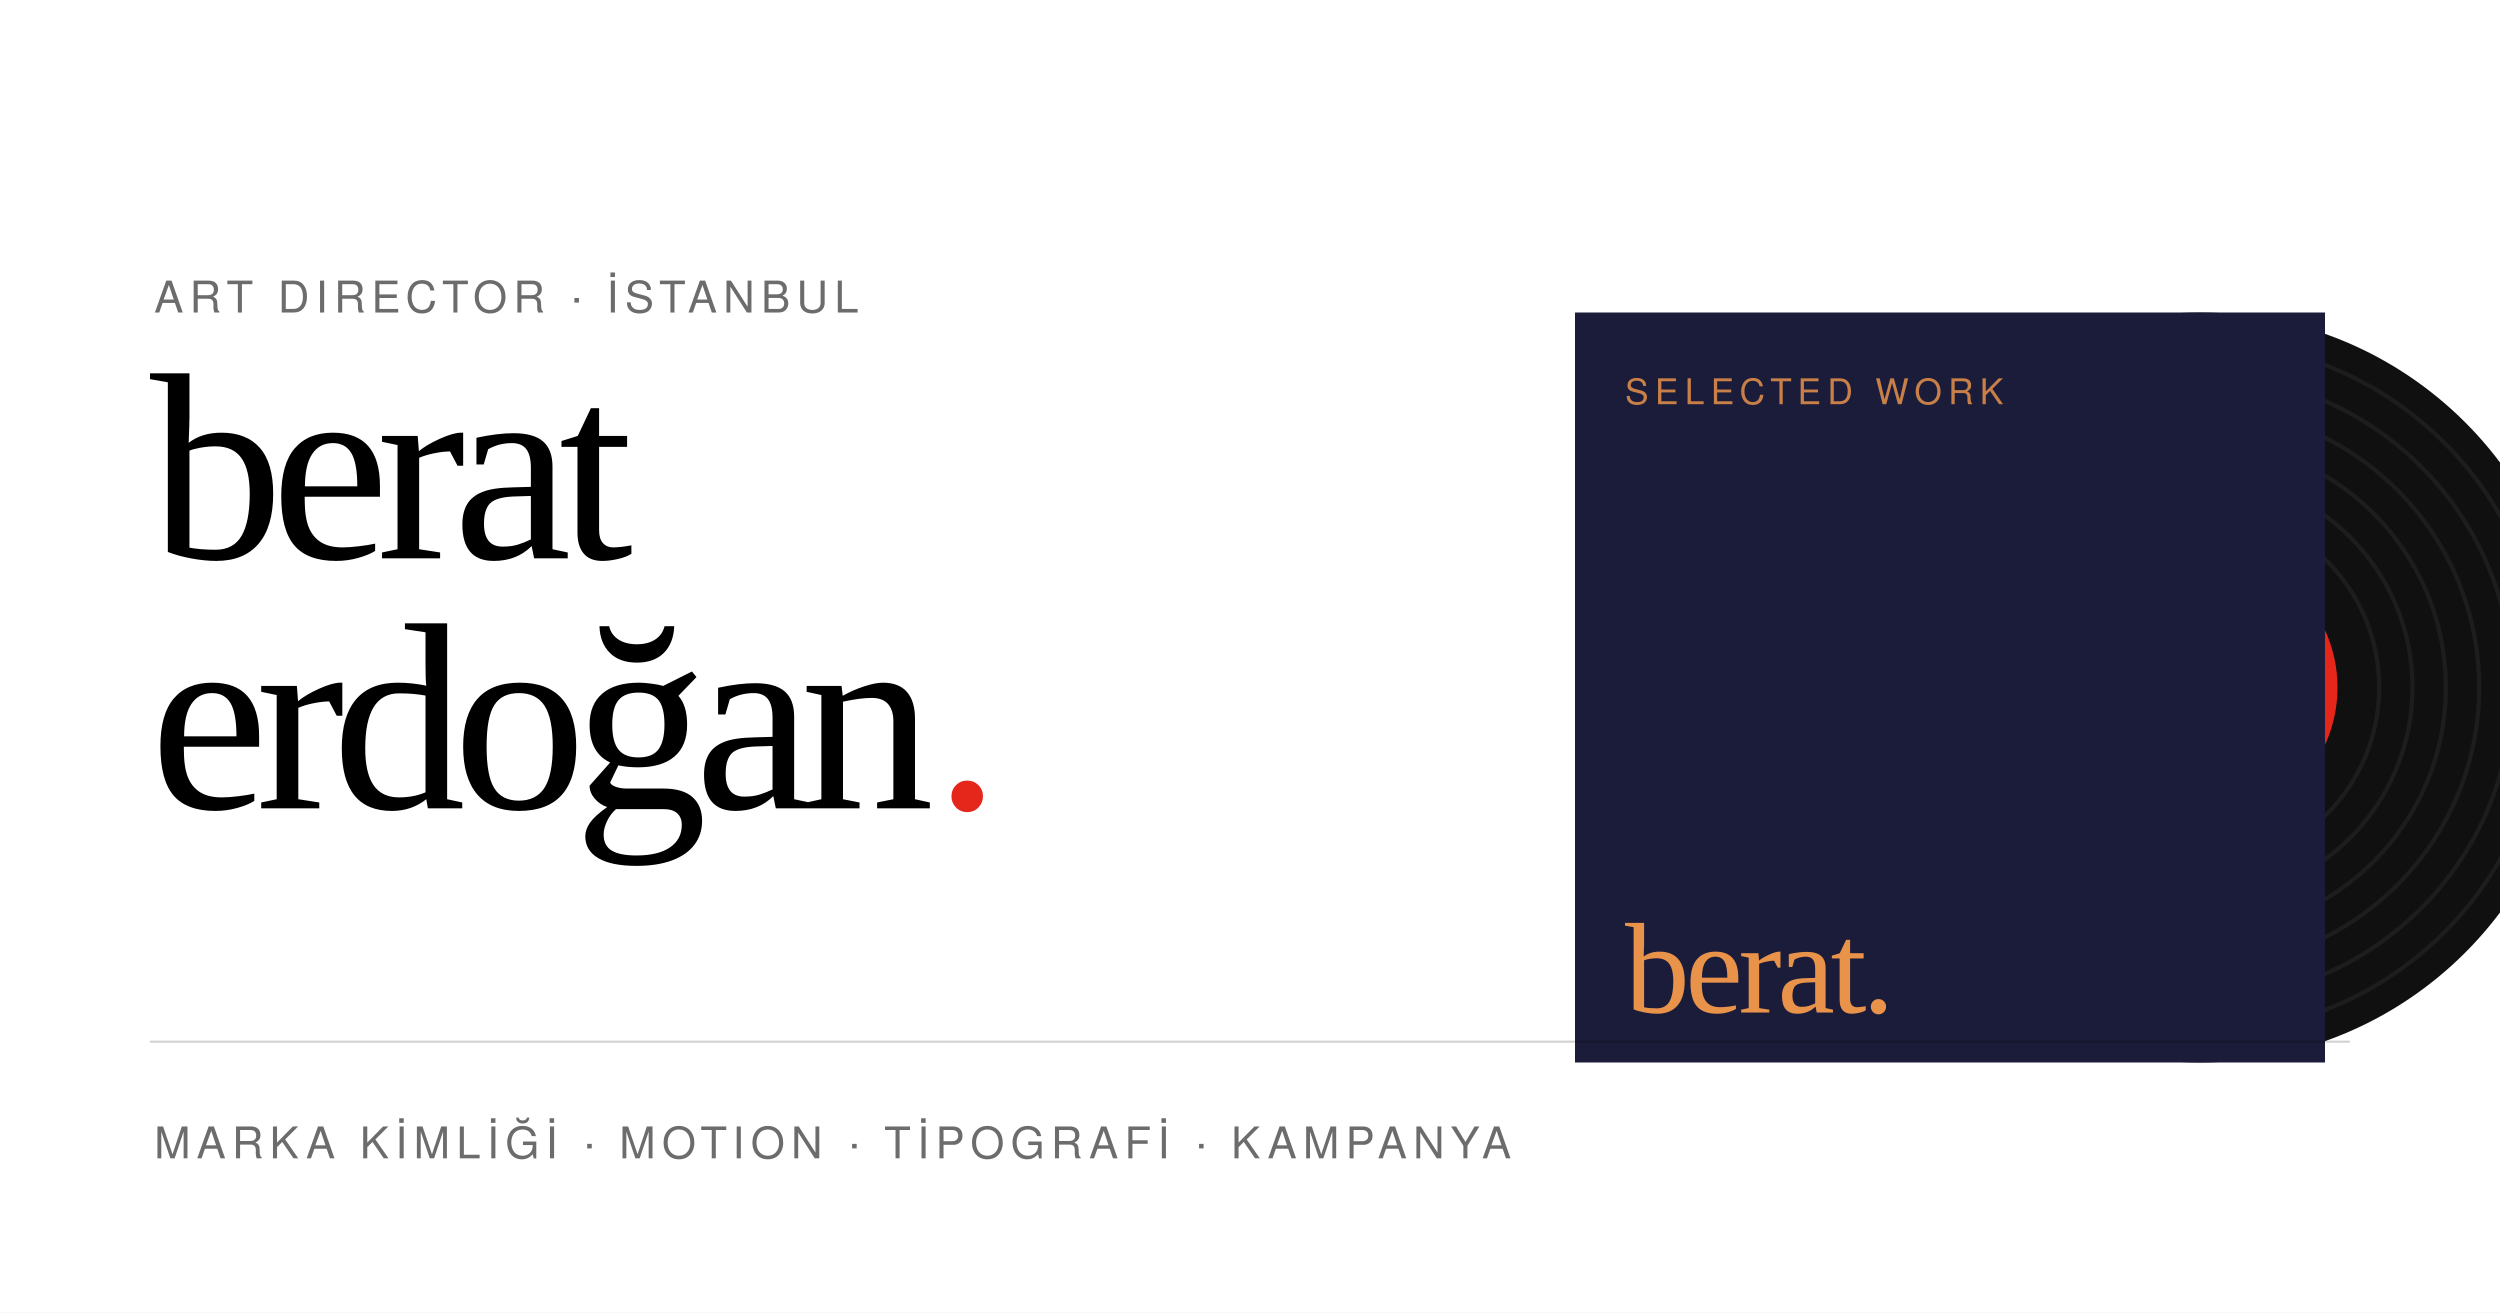
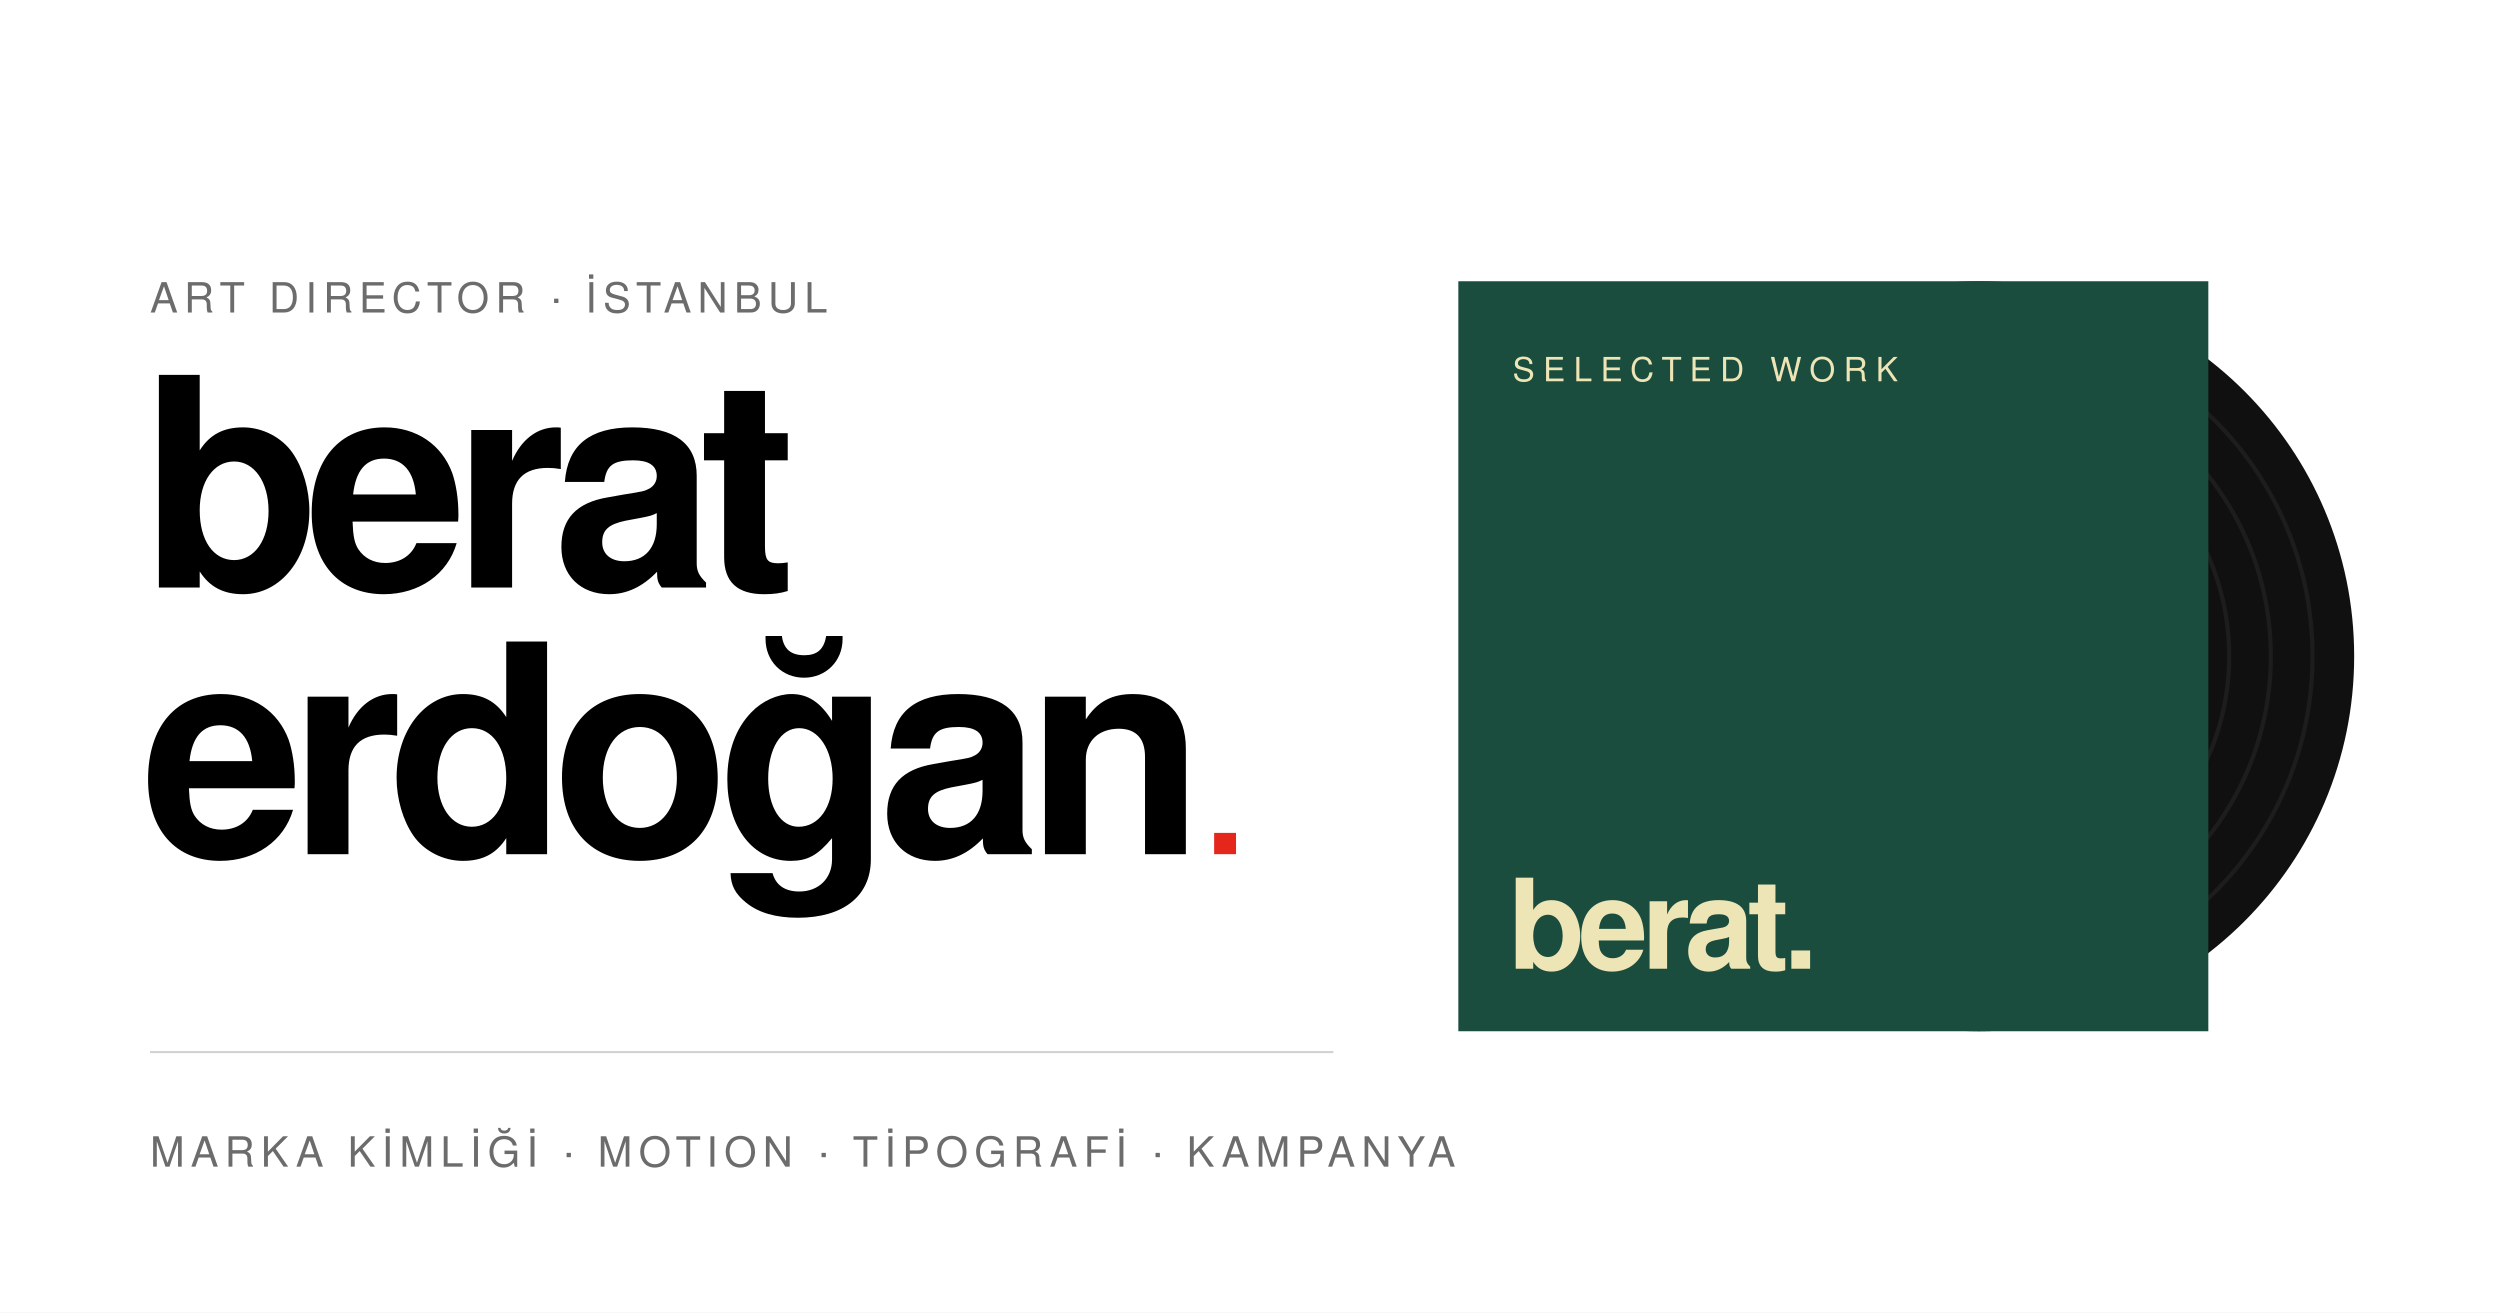
<svg xmlns="http://www.w3.org/2000/svg" viewBox="0 0 1200 630" width="1200" height="630" role="img" aria-label="berat erdoğan — art director">
  <rect width="1200" height="630" fill="#FFFFFF" />
-   <g transform="translate(756 150)">
-     <circle cx="300" cy="180" r="180" fill="#101010" />
+   <g transform="translate(700 135)">
+     <circle cx="250" cy="180" r="180" fill="#101010" />
    <g fill="none" stroke="#1d1d1d" stroke-width="2">
-       <circle cx="300" cy="180" r="166" />
-       <circle cx="300" cy="180" r="150" />
-       <circle cx="300" cy="180" r="134" />
-       <circle cx="300" cy="180" r="118" />
-       <circle cx="300" cy="180" r="102" />
-       <circle cx="300" cy="180" r="86" />
+       <circle cx="250" cy="180" r="160" />
+       <circle cx="250" cy="180" r="140" />
+       <circle cx="250" cy="180" r="120" />
+       <circle cx="250" cy="180" r="100" />
    </g>
-     <circle cx="300" cy="180" r="66" fill="#E5261A" />
-     <circle cx="300" cy="180" r="7" fill="#FFFFFF" />
-     <rect x="0" y="0" width="360" height="360" fill="#1B1B3A" />
-     <text x="24" y="44" font-family="Inter Tight, Helvetica, Arial, sans-serif" font-size="17" fill="#E8924A" letter-spacing="3" opacity="0.85">SELECTED WORK</text>
-     <text x="24" y="336" font-family="Georgia, 'Times New Roman', serif" font-size="62" fill="#E8924A" letter-spacing="-2">berat.</text>
+     <circle cx="250" cy="180" r="62" fill="#E5261A" />
+     <circle cx="250" cy="180" r="7" fill="#FFFFFF" />
+     <rect x="0" y="0" width="360" height="360" fill="#1B4D3E" />
+     <text x="26" y="48" font-family="'Helvetica Neue',Helvetica,Arial,sans-serif" font-size="16" font-weight="500" fill="#EDE5B6" letter-spacing="4">SELECTED WORK</text>
+     <text x="24" y="330" font-family="'Helvetica Neue',Helvetica,Arial,sans-serif" font-size="60" font-weight="700" fill="#EDE5B6" letter-spacing="-3">berat.</text>
  </g>
-   <g font-family="Georgia, 'Times New Roman', serif" fill="#000000">
-     <text x="72" y="268" font-size="128" letter-spacing="-6">berat</text>
-     <text x="72" y="388" font-size="128" letter-spacing="-6">erdoğan<tspan fill="#E5261A">.</tspan>
+   <g font-family="'Helvetica Neue',Helvetica,Arial,sans-serif" fill="#000000" font-weight="700" letter-spacing="-7">
+     <text x="68" y="282" font-size="140">berat</text>
+     <text x="68" y="410" font-size="140">erdoğan<tspan fill="#E5261A" font-size="70">.</tspan>
    </text>
  </g>
-   <g font-family="Inter Tight, Helvetica, Arial, sans-serif" fill="#6C6C6C" letter-spacing="3">
-     <text x="74" y="150" font-size="21">ART DIRECTOR · İSTANBUL</text>
-     <text x="74" y="556" font-size="21">MARKA KİMLİĞİ · MOTION · TİPOGRAFİ · KAMPANYA</text>
+   <g font-family="'Helvetica Neue',Helvetica,Arial,sans-serif" fill="#6C6C6C" font-weight="500" letter-spacing="3">
+     <text x="72" y="150" font-size="20">ART DIRECTOR · İSTANBUL</text>
+     <text x="72" y="560" font-size="20">MARKA KİMLİĞİ · MOTION · TİPOGRAFİ · KAMPANYA</text>
  </g>
-   <line x1="72" y1="500" x2="1128" y2="500" stroke="#000000" stroke-width="1" opacity="0.18" />
+   <line x1="72" y1="505" x2="640" y2="505" stroke="#000000" stroke-width="1" opacity="0.18" />
</svg>
